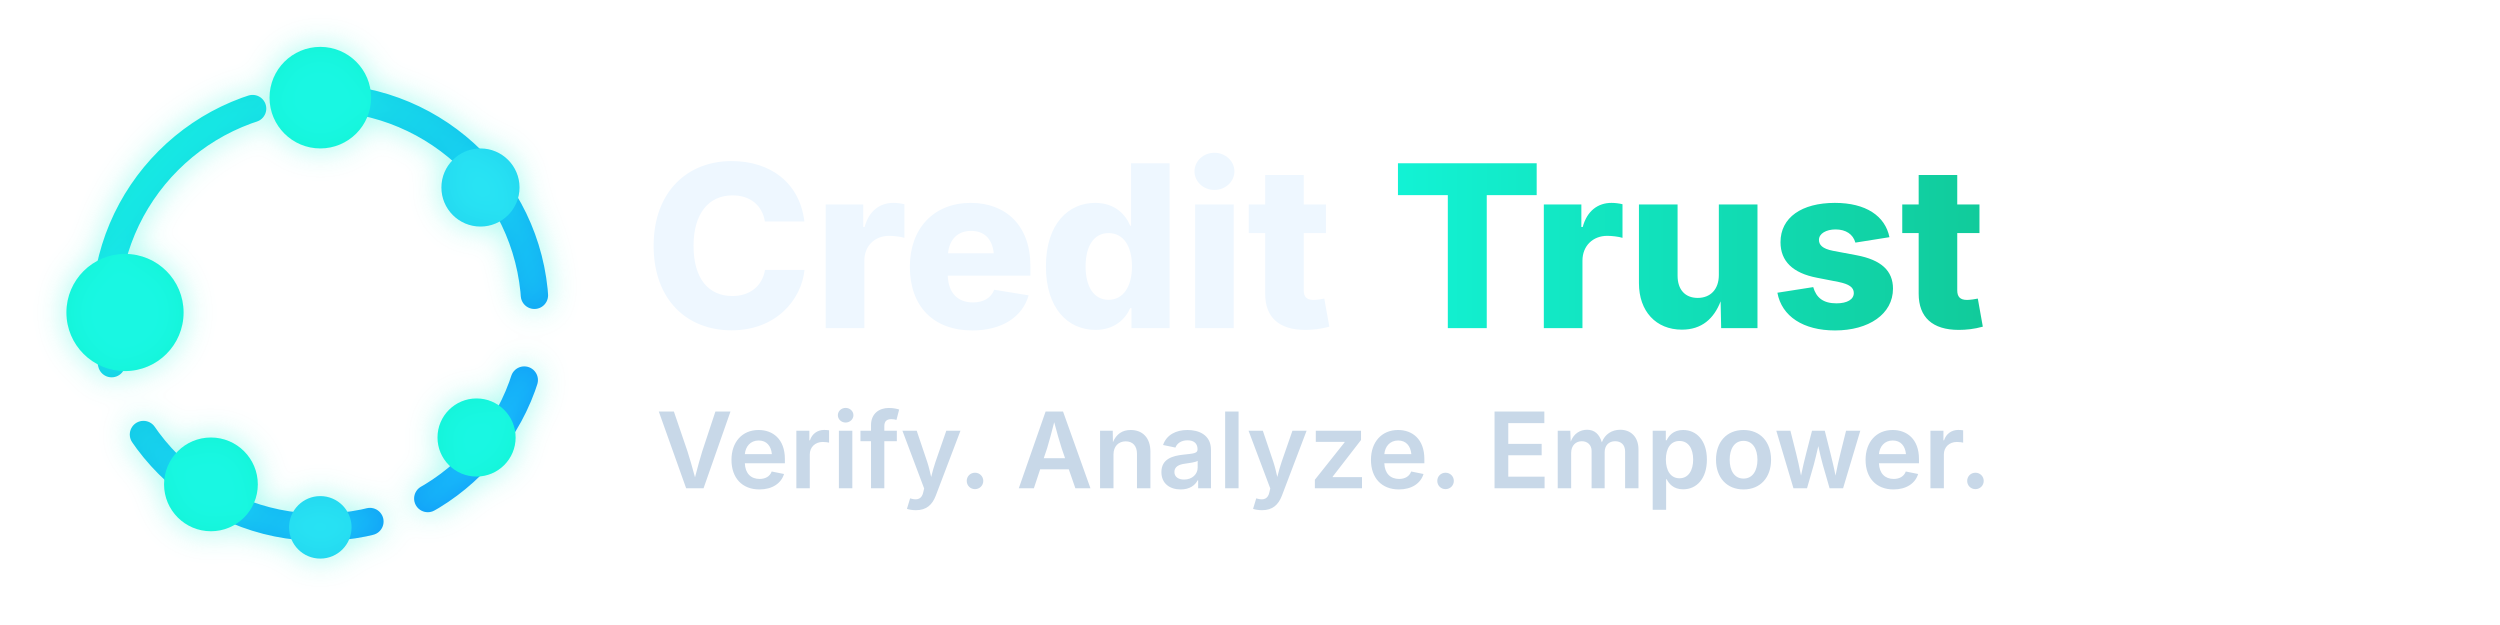
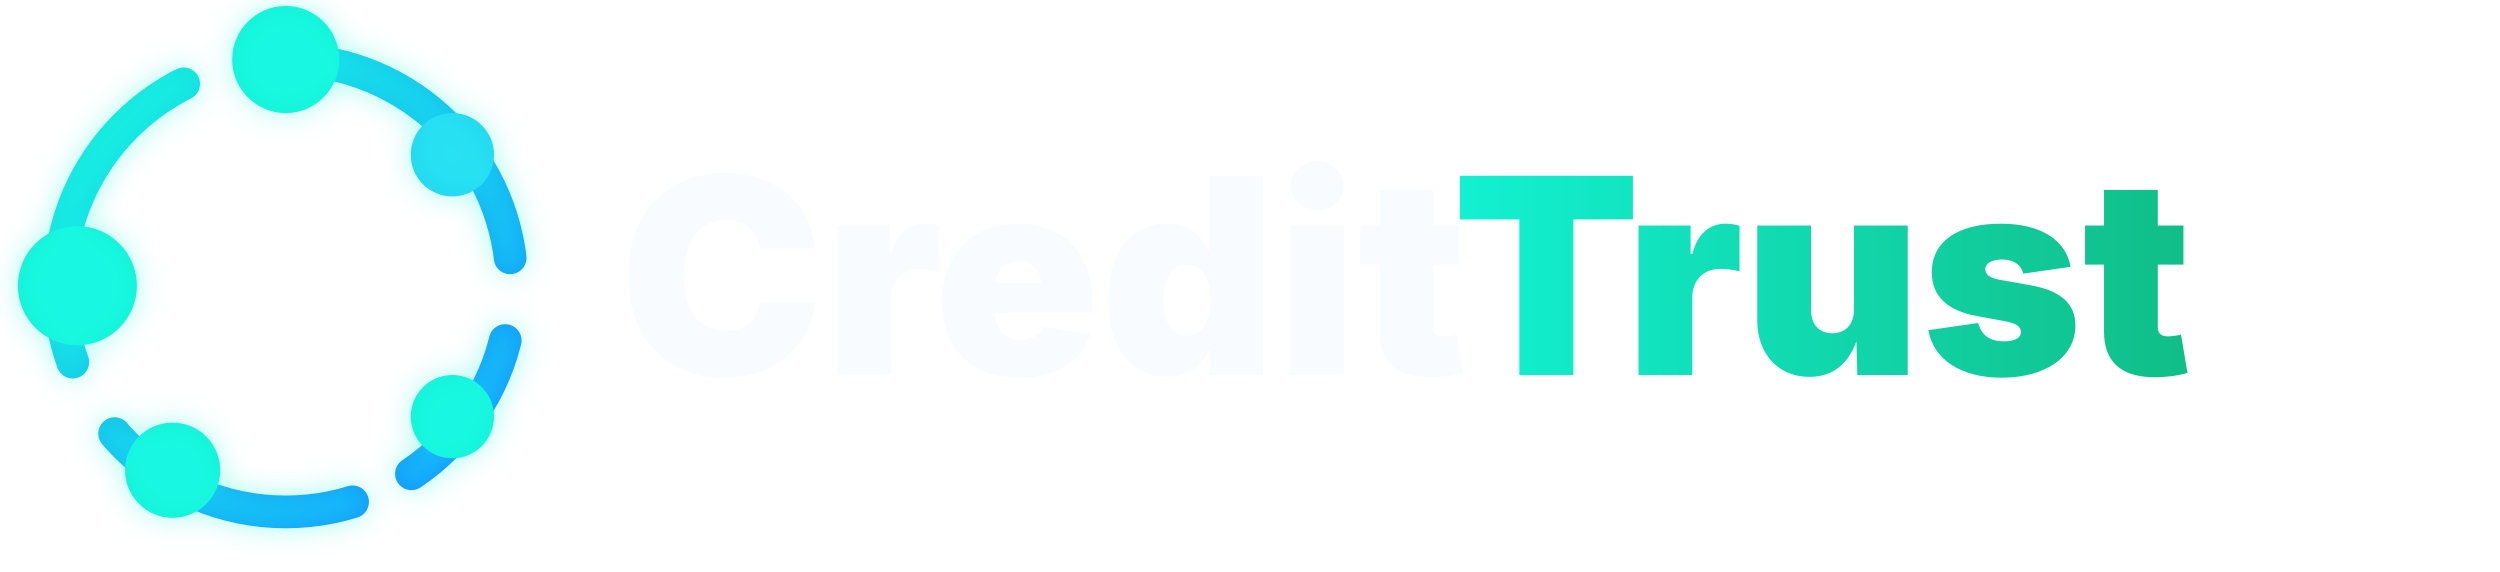
- <svg xmlns="http://www.w3.org/2000/svg" width="640" height="160" viewBox="0 0 640 160" fill="none" role="img" aria-labelledby="creditTrustLogoTitle creditTrustLogoDesc">
+ <svg xmlns="http://www.w3.org/2000/svg" width="420" height="96" viewBox="0 0 420 96" fill="none" role="img" aria-labelledby="creditTrustLogoTitle">
  <defs>
-     <linearGradient id="markGradient" x1="18" y1="24" x2="142" y2="136" gradientUnits="userSpaceOnUse">
+     <linearGradient id="markGradient" x1="8" y1="13" x2="84" y2="84" gradientUnits="userSpaceOnUse">
      <stop stop-color="#12F3D5" />
      <stop offset="1" stop-color="#1188FF" />
    </linearGradient>
-     <linearGradient id="trustGradient" x1="356" y1="45" x2="575" y2="45" gradientUnits="userSpaceOnUse">
+     <linearGradient id="trustGradient" x1="240" y1="22" x2="378" y2="22" gradientUnits="userSpaceOnUse">
      <stop stop-color="#12F3D5" />
      <stop offset="1" stop-color="#10B981" />
    </linearGradient>
-     <filter id="softGlow" x="-30%" y="-30%" width="160%" height="160%" color-interpolation-filters="sRGB">
-       <feGaussianBlur stdDeviation="4" result="blur" />
-       <feColorMatrix in="blur" type="matrix" values="0 0 0 0 0.071 0 0 0 0 0.953 0 0 0 0 0.835 0 0 0 0.38 0" />
+     <filter id="glow" x="-25%" y="-25%" width="150%" height="150%" color-interpolation-filters="sRGB">
+       <feGaussianBlur stdDeviation="2.4" result="blur" />
+       <feColorMatrix in="blur" type="matrix" values="0 0 0 0 0.071 0 0 0 0 0.953 0 0 0 0 0.835 0 0 0 0.35 0" />
      <feBlend in2="SourceGraphic" mode="screen" />
    </filter>
  </defs>
-   <g filter="url(#softGlow)">
-     <path d="M82 25C112.4 25 137 49.6 137 80C137 110.4 112.4 135 82 135C51.6 135 27 110.4 27 80C27 49.6 51.6 25 82 25Z" stroke="url(#markGradient)" stroke-width="7" stroke-linecap="round" stroke-dasharray="82 22 40 16 66 20" />
-     <circle cx="82" cy="25" r="13" fill="#12F3D5" />
-     <circle cx="32" cy="80" r="15" fill="#12F3D5" />
-     <circle cx="54" cy="124" r="12" fill="#12F3D5" />
-     <circle cx="123" cy="48" r="10" fill="#22D3EE" />
-     <circle cx="122" cy="112" r="10" fill="#12F3D5" />
-     <circle cx="82" cy="135" r="8" fill="#22D3EE" />
+   <g filter="url(#glow)">
+     <path d="M48 10C69 10 86 27 86 48C86 69 69 86 48 86C27 86 10 69 10 48C10 27 27 10 48 10Z" stroke="url(#markGradient)" stroke-width="5.5" stroke-linecap="round" stroke-dasharray="55 14 28 11 44 14" />
+     <circle cx="48" cy="10" r="9" fill="#12F3D5" />
+     <circle cx="13" cy="48" r="10" fill="#12F3D5" />
+     <circle cx="29" cy="79" r="8" fill="#12F3D5" />
+     <circle cx="76" cy="26" r="7" fill="#22D3EE" />
+     <circle cx="76" cy="70" r="7" fill="#12F3D5" />
  </g>
-   <text x="165" y="84" fill="#EEF7FF" font-family="Inter, ui-sans-serif, system-ui, -apple-system, BlinkMacSystemFont, Segoe UI, sans-serif" font-size="58" font-weight="800" letter-spacing="0">Credit</text>
-   <text x="356" y="84" fill="url(#trustGradient)" font-family="Inter, ui-sans-serif, system-ui, -apple-system, BlinkMacSystemFont, Segoe UI, sans-serif" font-size="58" font-weight="800" letter-spacing="0">Trust</text>
-   <text x="168" y="125" fill="#C8D8E8" font-family="Inter, ui-sans-serif, system-ui, -apple-system, BlinkMacSystemFont, Segoe UI, sans-serif" font-size="27" font-weight="600" letter-spacing="0">Verify. Analyze. Empower.</text>
+   <text x="104" y="63" fill="#F8FBFF" font-family="Inter, ui-sans-serif, system-ui, -apple-system, BlinkMacSystemFont, Segoe UI, sans-serif" font-size="46" font-weight="850" letter-spacing="0">Credit</text>
+   <text x="244" y="63" fill="url(#trustGradient)" font-family="Inter, ui-sans-serif, system-ui, -apple-system, BlinkMacSystemFont, Segoe UI, sans-serif" font-size="46" font-weight="850" letter-spacing="0">Trust</text>
</svg>
